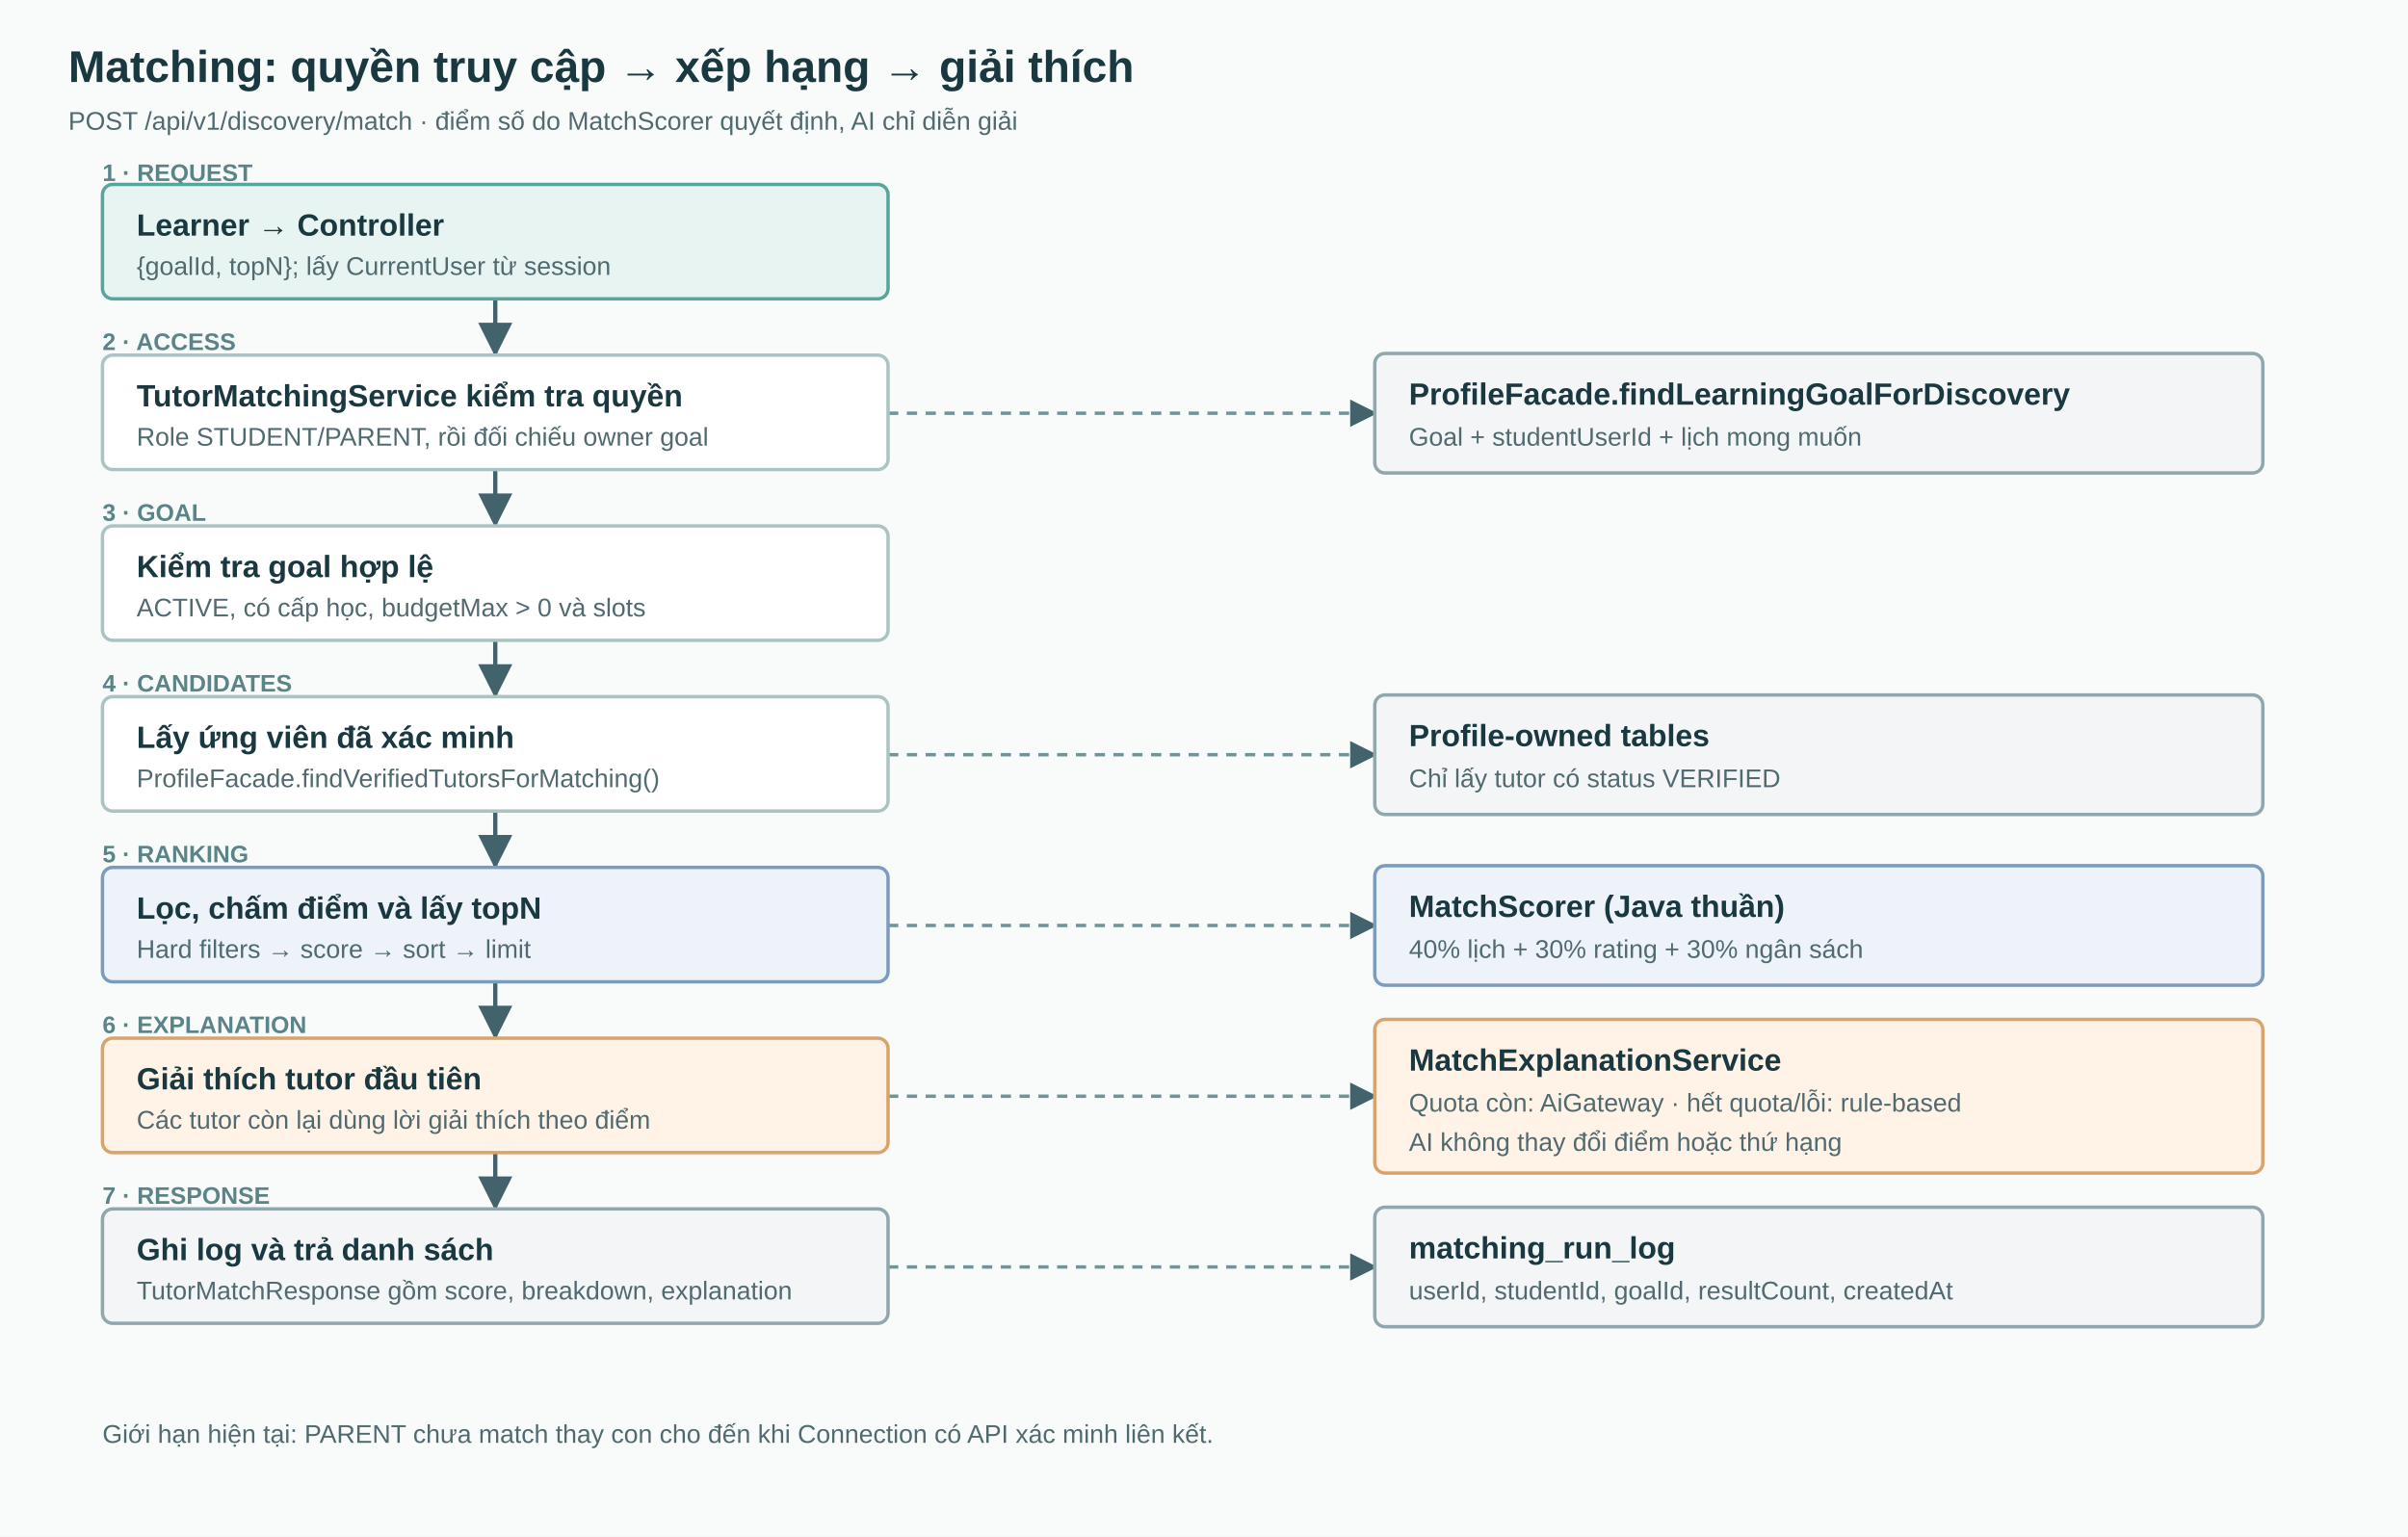
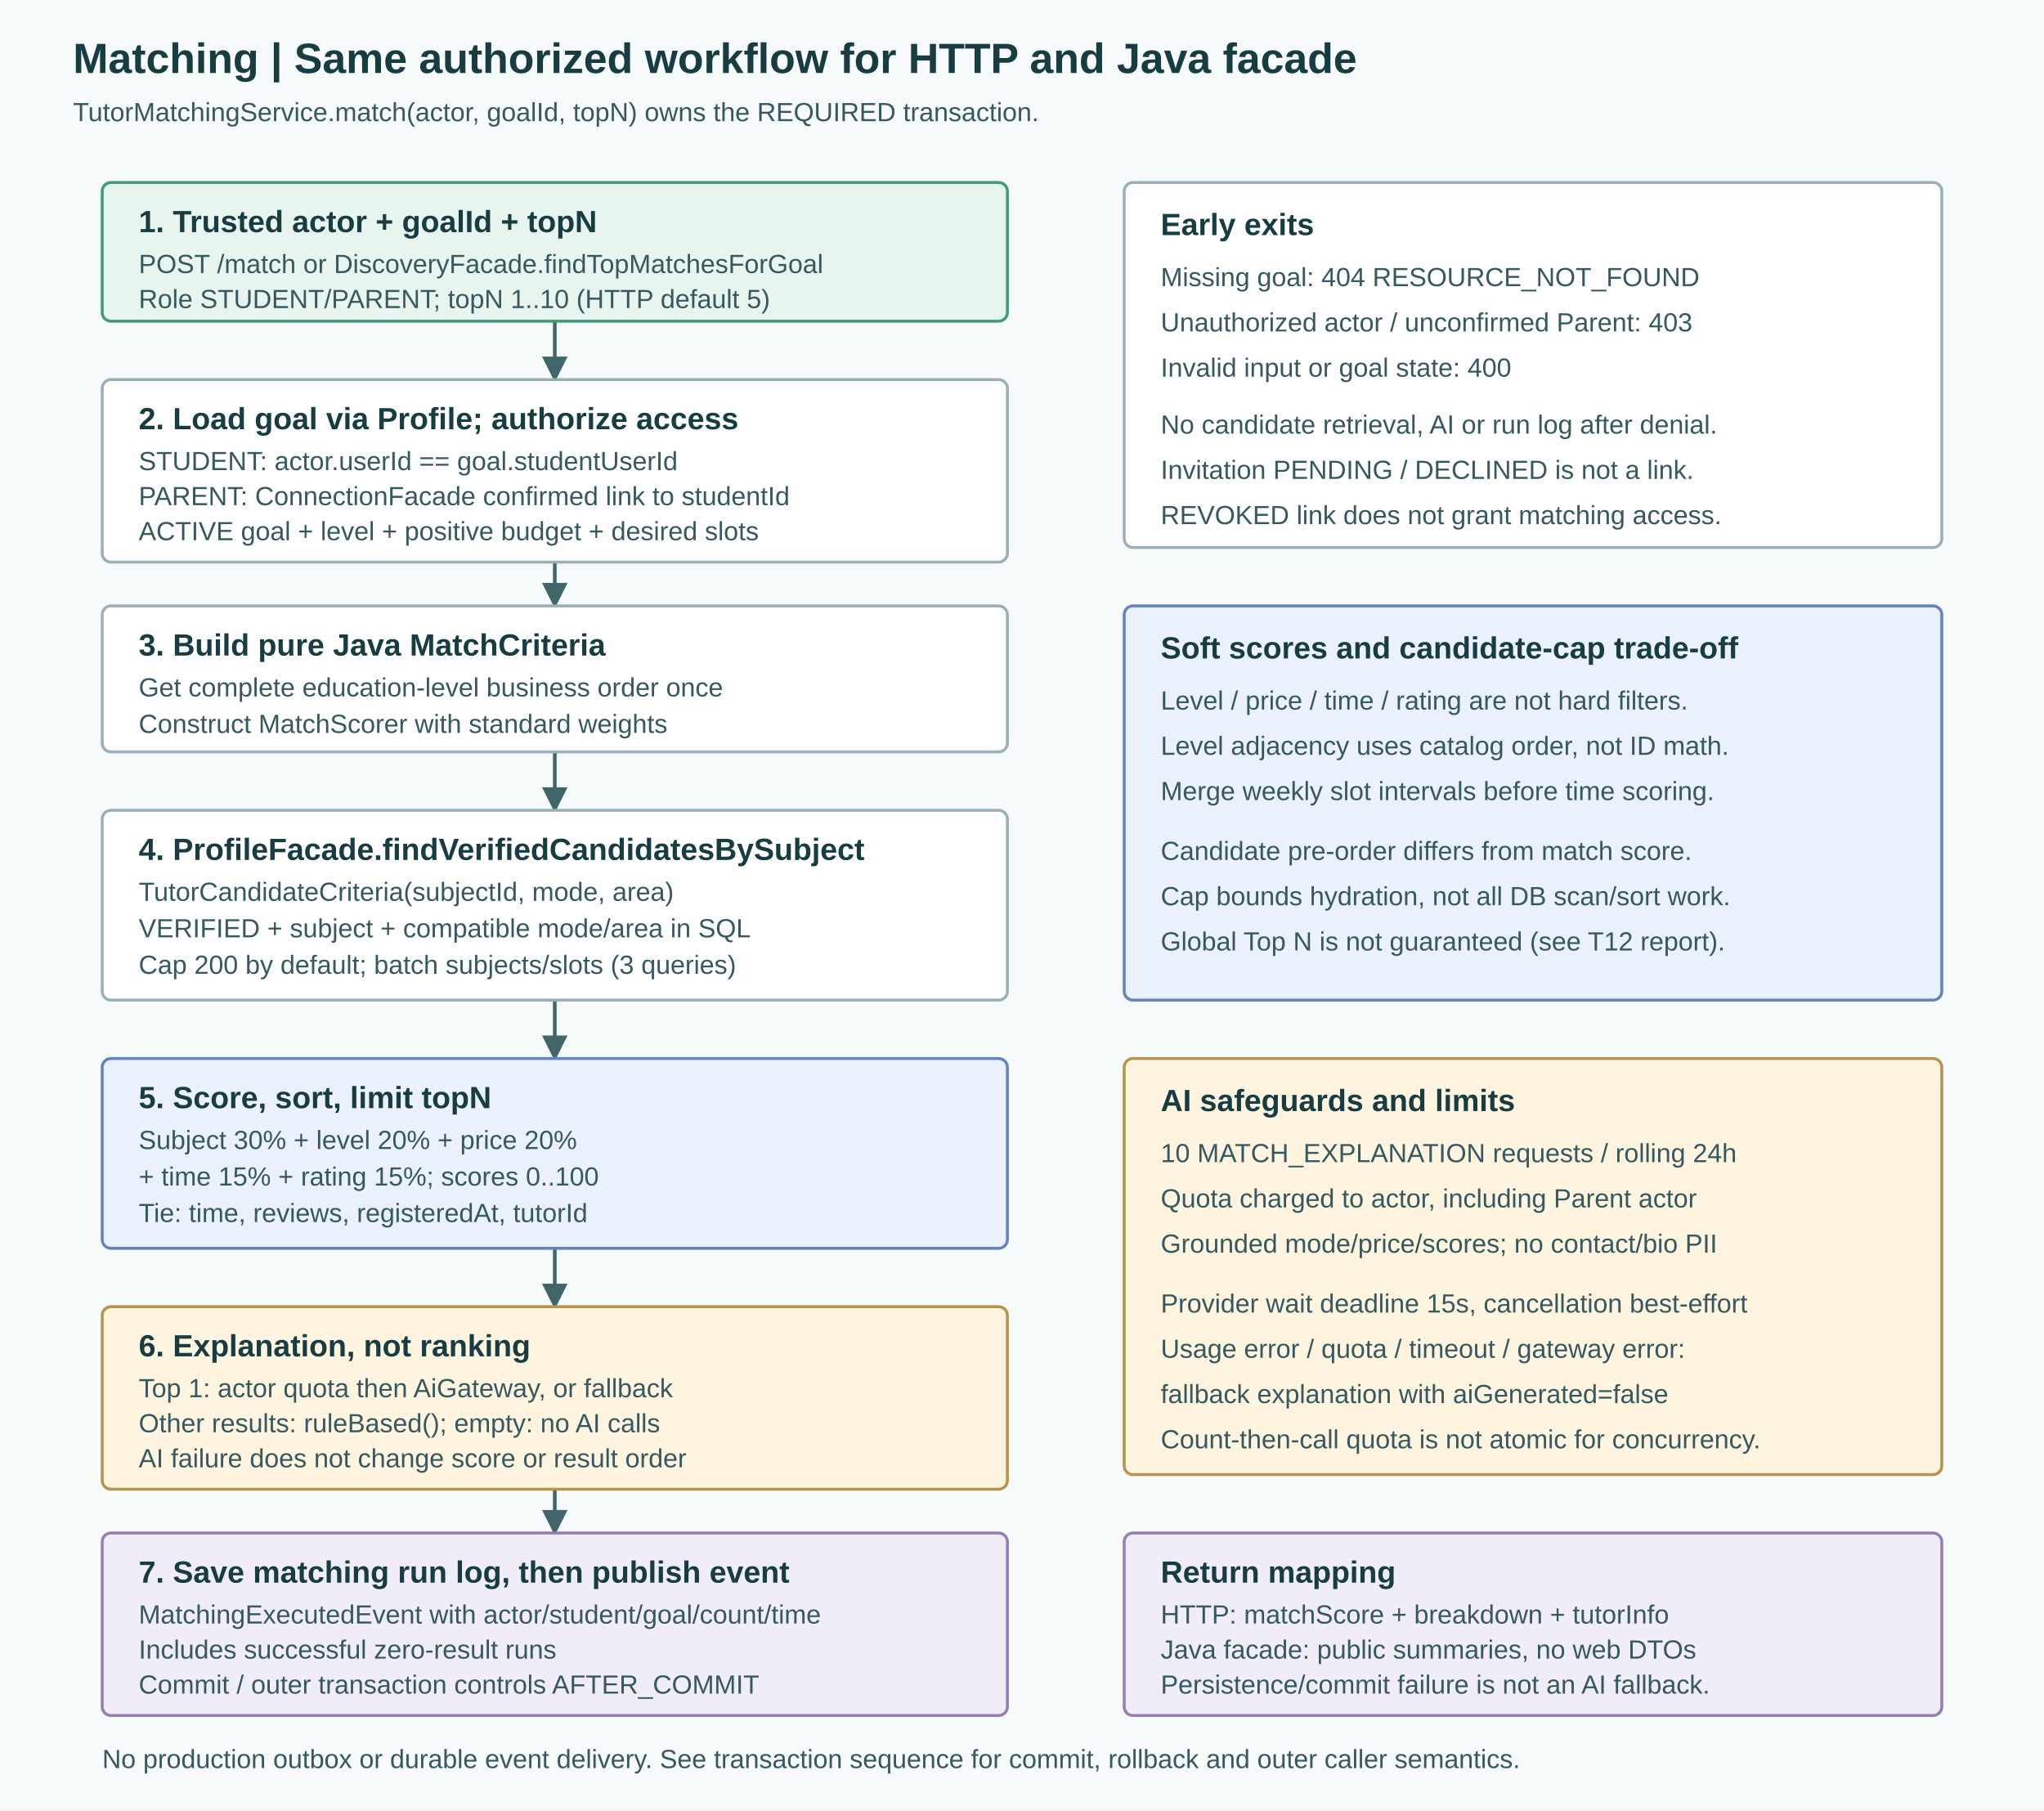
- <svg xmlns="http://www.w3.org/2000/svg" viewBox="0 0 1410 900" role="img" aria-labelledby="title desc">
+ <svg xmlns="http://www.w3.org/2000/svg" width="1400" height="1240" viewBox="0 0 1400 1240" role="img" aria-labelledby="title desc">
  <defs>
-     <marker id="arrow" viewBox="0 0 10 10" refX="9" refY="5" markerWidth="8" markerHeight="8" orient="auto-start-reverse">
-       <path d="M0 0 L10 5 L0 10 Z" fill="#42636b" />
+     <marker id="arrow" viewBox="0 0 10 10" refX="9" refY="5" markerWidth="7" markerHeight="7" orient="auto">
+       <path d="M0 0 L10 5 L0 10 Z" fill="#40656b" />
    </marker>
-     <style>
-       .bg{fill:#f8fbfa}.box{fill:#fff;stroke:#abc4c3;stroke-width:2}.web{fill:#e8f4f2;stroke:#58a69b}.domain{fill:#eef3fa;stroke:#7c9cbd}.ai{fill:#fff3e8;stroke:#d8a46b}.data{fill:#f3f5f7;stroke:#91a6ad}
-       .line{fill:none;stroke:#42636b;stroke-width:2.5;marker-end:url(#arrow)}.link{fill:none;stroke:#729498;stroke-width:2;stroke-dasharray:6 5;marker-end:url(#arrow)}
-       .title{font:700 26px Arial,sans-serif;fill:#19383f}.label{font:700 18px Arial,sans-serif;fill:#19383f}.small{font:15px Arial,sans-serif;fill:#506a70}.step{font:700 14px Arial,sans-serif;fill:#5a8487}
-     </style>
+     <style>.bg{fill:#f7fafb}.box{fill:white;stroke:#9aafb6;stroke-width:2}.entry{fill:#e8f5ef;stroke:#419b73}.domain{fill:#eaf0fc;stroke:#6383bf}.ai{fill:#fff4df;stroke:#b7934c}.data{fill:#f0ecf8;stroke:#967db6}.edge{fill:none;stroke:#40656b;stroke-width:2.5;marker-end:url(#arrow)}.title{font:700 29px Arial;fill:#173d43}.label{font:700 21px Arial;fill:#173d43}.text{font:18px Arial;fill:#365860}</style>
  </defs>
-   <rect class="bg" width="1410" height="900" />
-   <text class="title" x="40" y="48">Matching: quyền truy cập → xếp hạng → giải thích</text>
-   <text class="small" x="40" y="76">POST /api/v1/discovery/match · điểm số do MatchScorer quyết định, AI chỉ diễn giải</text>
-   <path class="line" d="M290 175 V207" />
-   <path class="line" d="M290 275 V307" />
-   <path class="line" d="M290 375 V407" />
-   <path class="line" d="M290 475 V507" />
-   <path class="line" d="M290 575 V607" />
-   <path class="line" d="M290 675 V707" />
-   <path class="link" d="M520 242 H805" />
-   <path class="link" d="M520 442 H805" />
-   <path class="link" d="M520 542 H805" />
-   <path class="link" d="M520 642 H805" />
-   <path class="link" d="M520 742 H805" />
-   <text class="step" x="60" y="106">1 · REQUEST</text>
-   <rect class="box web" x="60" y="108" width="460" height="67" rx="6" />
-   <text class="label" x="80" y="138">Learner → Controller</text>
-   <text class="small" x="80" y="161">{goalId, topN}; lấy CurrentUser từ session</text>
-   <text class="step" x="60" y="205">2 · ACCESS</text>
-   <rect class="box" x="60" y="208" width="460" height="67" rx="6" />
-   <text class="label" x="80" y="238">TutorMatchingService kiểm tra quyền</text>
-   <text class="small" x="80" y="261">Role STUDENT/PARENT, rồi đối chiếu owner goal</text>
-   <text class="step" x="60" y="305">3 · GOAL</text>
-   <rect class="box" x="60" y="308" width="460" height="67" rx="6" />
-   <text class="label" x="80" y="338">Kiểm tra goal hợp lệ</text>
-   <text class="small" x="80" y="361">ACTIVE, có cấp học, budgetMax &gt; 0 và slots</text>
-   <text class="step" x="60" y="405">4 · CANDIDATES</text>
-   <rect class="box" x="60" y="408" width="460" height="67" rx="6" />
-   <text class="label" x="80" y="438">Lấy ứng viên đã xác minh</text>
-   <text class="small" x="80" y="461">ProfileFacade.findVerifiedTutorsForMatching()</text>
-   <text class="step" x="60" y="505">5 · RANKING</text>
-   <rect class="box domain" x="60" y="508" width="460" height="67" rx="6" />
-   <text class="label" x="80" y="538">Lọc, chấm điểm và lấy topN</text>
-   <text class="small" x="80" y="561">Hard filters → score → sort → limit</text>
-   <text class="step" x="60" y="605">6 · EXPLANATION</text>
-   <rect class="box ai" x="60" y="608" width="460" height="67" rx="6" />
-   <text class="label" x="80" y="638">Giải thích tutor đầu tiên</text>
-   <text class="small" x="80" y="661">Các tutor còn lại dùng lời giải thích theo điểm</text>
-   <text class="step" x="60" y="705">7 · RESPONSE</text>
-   <rect class="box data" x="60" y="708" width="460" height="67" rx="6" />
-   <text class="label" x="80" y="738">Ghi log và trả danh sách</text>
-   <text class="small" x="80" y="761">TutorMatchResponse gồm score, breakdown, explanation</text>
-   <rect class="box data" x="805" y="207" width="520" height="70" rx="6" />
-   <text class="label" x="825" y="237">ProfileFacade.findLearningGoalForDiscovery</text>
-   <text class="small" x="825" y="261">Goal + studentUserId + lịch mong muốn</text>
-   <rect class="box data" x="805" y="407" width="520" height="70" rx="6" />
-   <text class="label" x="825" y="437">Profile-owned tables</text>
-   <text class="small" x="825" y="461">Chỉ lấy tutor có status VERIFIED</text>
-   <rect class="box domain" x="805" y="507" width="520" height="70" rx="6" />
-   <text class="label" x="825" y="537">MatchScorer (Java thuần)</text>
-   <text class="small" x="825" y="561">40% lịch + 30% rating + 30% ngân sách</text>
-   <rect class="box ai" x="805" y="597" width="520" height="90" rx="6" />
-   <text class="label" x="825" y="627">MatchExplanationService</text>
-   <text class="small" x="825" y="651">Quota còn: AiGateway · hết quota/lỗi: rule-based</text>
-   <text class="small" x="825" y="674">AI không thay đổi điểm hoặc thứ hạng</text>
-   <rect class="box data" x="805" y="707" width="520" height="70" rx="6" />
-   <text class="label" x="825" y="737">matching_run_log</text>
-   <text class="small" x="825" y="761">userId, studentId, goalId, resultCount, createdAt</text>
-   <text class="small" x="60" y="845">Giới hạn hiện tại: PARENT chưa match thay con cho đến khi Connection có API xác minh liên kết.</text>
+   <rect class="bg" width="1400" height="1240" />
+   <text class="title" x="50" y="50">Matching | Same authorized workflow for HTTP and Java facade</text>
+   <text class="text" x="50" y="83">TutorMatchingService.match(actor, goalId, topN) owns the REQUIRED transaction.</text>
+   <path class="edge" d="M380 220 V260" />
+   <path class="edge" d="M380 375 V415" />
+   <path class="edge" d="M380 515 V555" />
+   <path class="edge" d="M380 685 V725" />
+   <path class="edge" d="M380 855 V895" />
+   <path class="edge" d="M380 1010 V1050" />
+   <rect class="box entry" x="70" y="125" width="620" height="95" rx="6" />
+   <text class="label" x="95" y="159">1. Trusted actor + goalId + topN</text>
+   <text class="text" x="95" y="187">POST /match or DiscoveryFacade.findTopMatchesForGoal</text>
+   <text class="text" x="95" y="211">Role STUDENT/PARENT; topN 1..10 (HTTP default 5)</text>
+   <rect class="box" x="70" y="260" width="620" height="125" rx="6" />
+   <text class="label" x="95" y="294">2. Load goal via Profile; authorize access</text>
+   <text class="text" x="95" y="322">STUDENT: actor.userId == goal.studentUserId</text>
+   <text class="text" x="95" y="346">PARENT: ConnectionFacade confirmed link to studentId</text>
+   <text class="text" x="95" y="370">ACTIVE goal + level + positive budget + desired slots</text>
+   <rect class="box" x="70" y="415" width="620" height="100" rx="6" />
+   <text class="label" x="95" y="449">3. Build pure Java MatchCriteria</text>
+   <text class="text" x="95" y="477">Get complete education-level business order once</text>
+   <text class="text" x="95" y="502">Construct MatchScorer with standard weights</text>
+   <rect class="box" x="70" y="555" width="620" height="130" rx="6" />
+   <text class="label" x="95" y="589">4. ProfileFacade.findVerifiedCandidatesBySubject</text>
+   <text class="text" x="95" y="617">TutorCandidateCriteria(subjectId, mode, area)</text>
+   <text class="text" x="95" y="642">VERIFIED + subject + compatible mode/area in SQL</text>
+   <text class="text" x="95" y="667">Cap 200 by default; batch subjects/slots (3 queries)</text>
+   <rect class="box domain" x="70" y="725" width="620" height="130" rx="6" />
+   <text class="label" x="95" y="759">5. Score, sort, limit topN</text>
+   <text class="text" x="95" y="787">Subject 30% + level 20% + price 20%</text>
+   <text class="text" x="95" y="812">+ time 15% + rating 15%; scores 0..100</text>
+   <text class="text" x="95" y="837">Tie: time, reviews, registeredAt, tutorId</text>
+   <rect class="box ai" x="70" y="895" width="620" height="125" rx="6" />
+   <text class="label" x="95" y="929">6. Explanation, not ranking</text>
+   <text class="text" x="95" y="957">Top 1: actor quota then AiGateway, or fallback</text>
+   <text class="text" x="95" y="981">Other results: ruleBased(); empty: no AI calls</text>
+   <text class="text" x="95" y="1005">AI failure does not change score or result order</text>
+   <rect class="box data" x="70" y="1050" width="620" height="125" rx="6" />
+   <text class="label" x="95" y="1084">7. Save matching run log, then publish event</text>
+   <text class="text" x="95" y="1112">MatchingExecutedEvent with actor/student/goal/count/time</text>
+   <text class="text" x="95" y="1136">Includes successful zero-result runs</text>
+   <text class="text" x="95" y="1160">Commit / outer transaction controls AFTER_COMMIT</text>
+   <rect class="box" x="770" y="125" width="560" height="250" rx="6" />
+   <text class="label" x="795" y="161">Early exits</text>
+   <text class="text" x="795" y="196">Missing goal: 404 RESOURCE_NOT_FOUND</text>
+   <text class="text" x="795" y="227">Unauthorized actor / unconfirmed Parent: 403</text>
+   <text class="text" x="795" y="258">Invalid input or goal state: 400</text>
+   <text class="text" x="795" y="297">No candidate retrieval, AI or run log after denial.</text>
+   <text class="text" x="795" y="328">Invitation PENDING / DECLINED is not a link.</text>
+   <text class="text" x="795" y="359">REVOKED link does not grant matching access.</text>
+   <rect class="box domain" x="770" y="415" width="560" height="270" rx="6" />
+   <text class="label" x="795" y="451">Soft scores and candidate-cap trade-off</text>
+   <text class="text" x="795" y="486">Level / price / time / rating are not hard filters.</text>
+   <text class="text" x="795" y="517">Level adjacency uses catalog order, not ID math.</text>
+   <text class="text" x="795" y="548">Merge weekly slot intervals before time scoring.</text>
+   <text class="text" x="795" y="589">Candidate pre-order differs from match score.</text>
+   <text class="text" x="795" y="620">Cap bounds hydration, not all DB scan/sort work.</text>
+   <text class="text" x="795" y="651">Global Top N is not guaranteed (see T12 report).</text>
+   <rect class="box ai" x="770" y="725" width="560" height="285" rx="6" />
+   <text class="label" x="795" y="761">AI safeguards and limits</text>
+   <text class="text" x="795" y="796">10 MATCH_EXPLANATION requests / rolling 24h</text>
+   <text class="text" x="795" y="827">Quota charged to actor, including Parent actor</text>
+   <text class="text" x="795" y="858">Grounded mode/price/scores; no contact/bio PII</text>
+   <text class="text" x="795" y="899">Provider wait deadline 15s, cancellation best-effort</text>
+   <text class="text" x="795" y="930">Usage error / quota / timeout / gateway error:</text>
+   <text class="text" x="795" y="961">fallback explanation with aiGenerated=false</text>
+   <text class="text" x="795" y="992">Count-then-call quota is not atomic for concurrency.</text>
+   <rect class="box data" x="770" y="1050" width="560" height="125" rx="6" />
+   <text class="label" x="795" y="1084">Return mapping</text>
+   <text class="text" x="795" y="1112">HTTP: matchScore + breakdown + tutorInfo</text>
+   <text class="text" x="795" y="1136">Java facade: public summaries, no web DTOs</text>
+   <text class="text" x="795" y="1160">Persistence/commit failure is not an AI fallback.</text>
+   <text class="text" x="70" y="1211">No production outbox or durable event delivery. See transaction sequence for commit, rollback and outer caller semantics.</text>
</svg>
